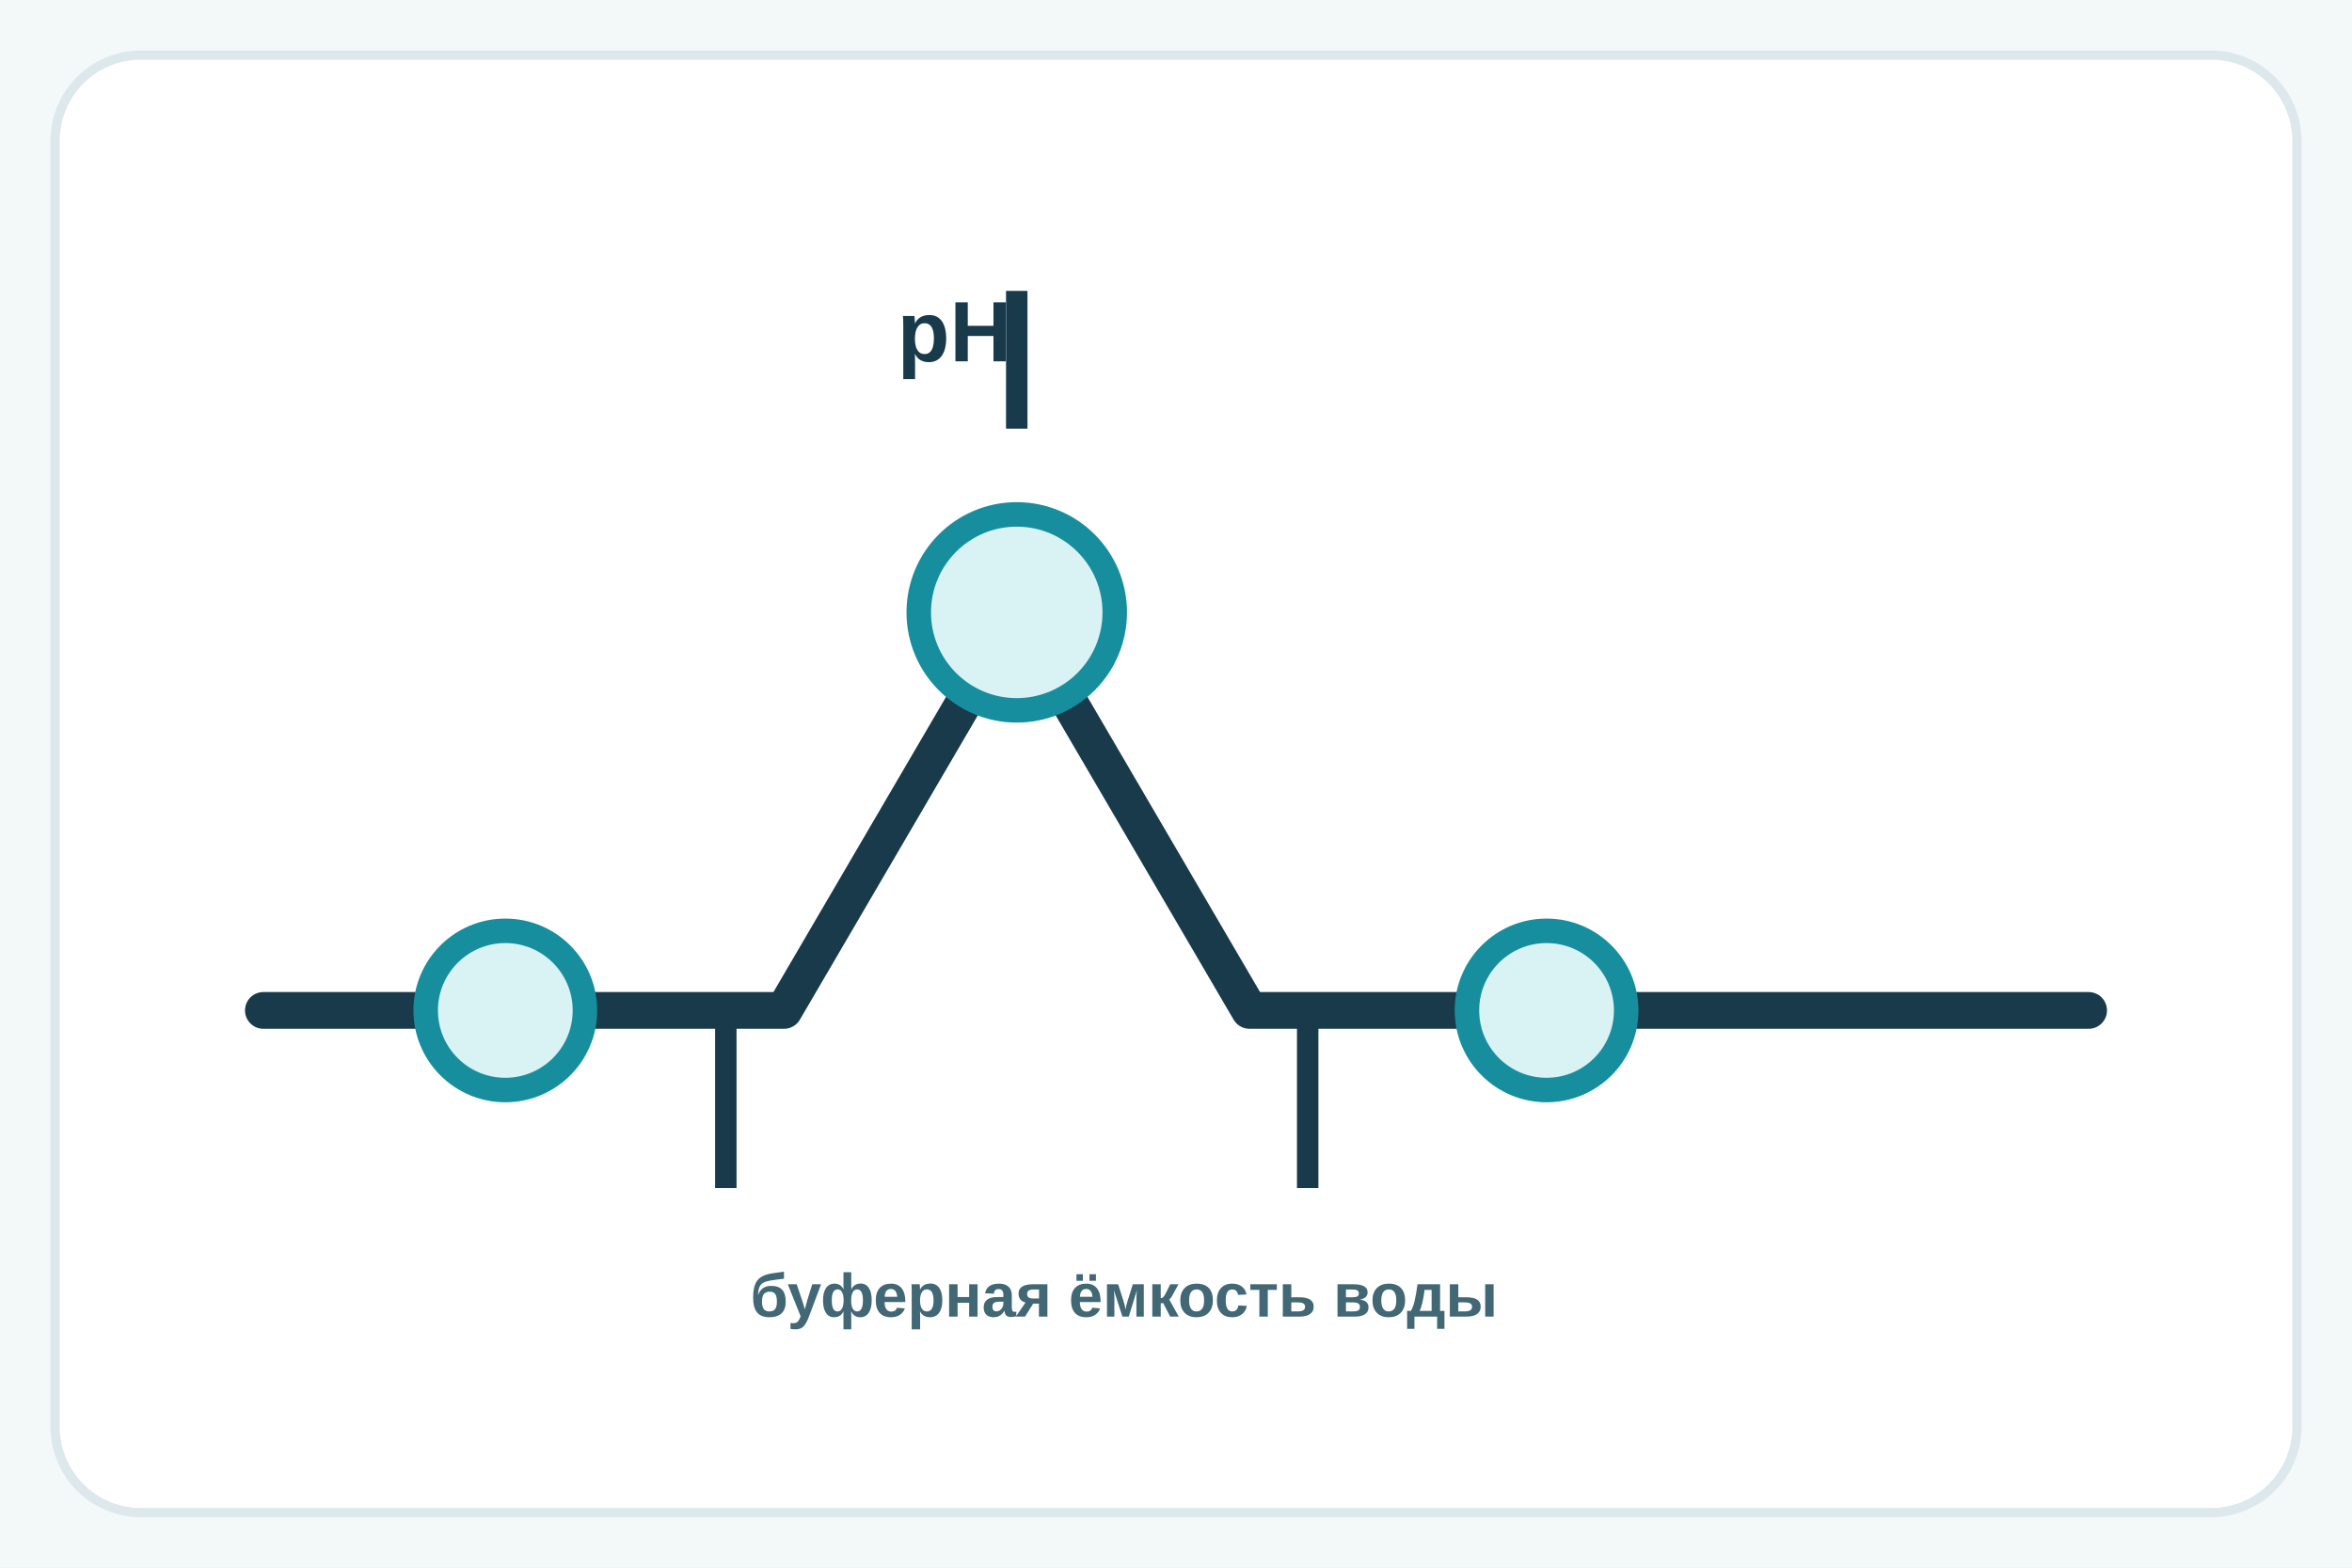
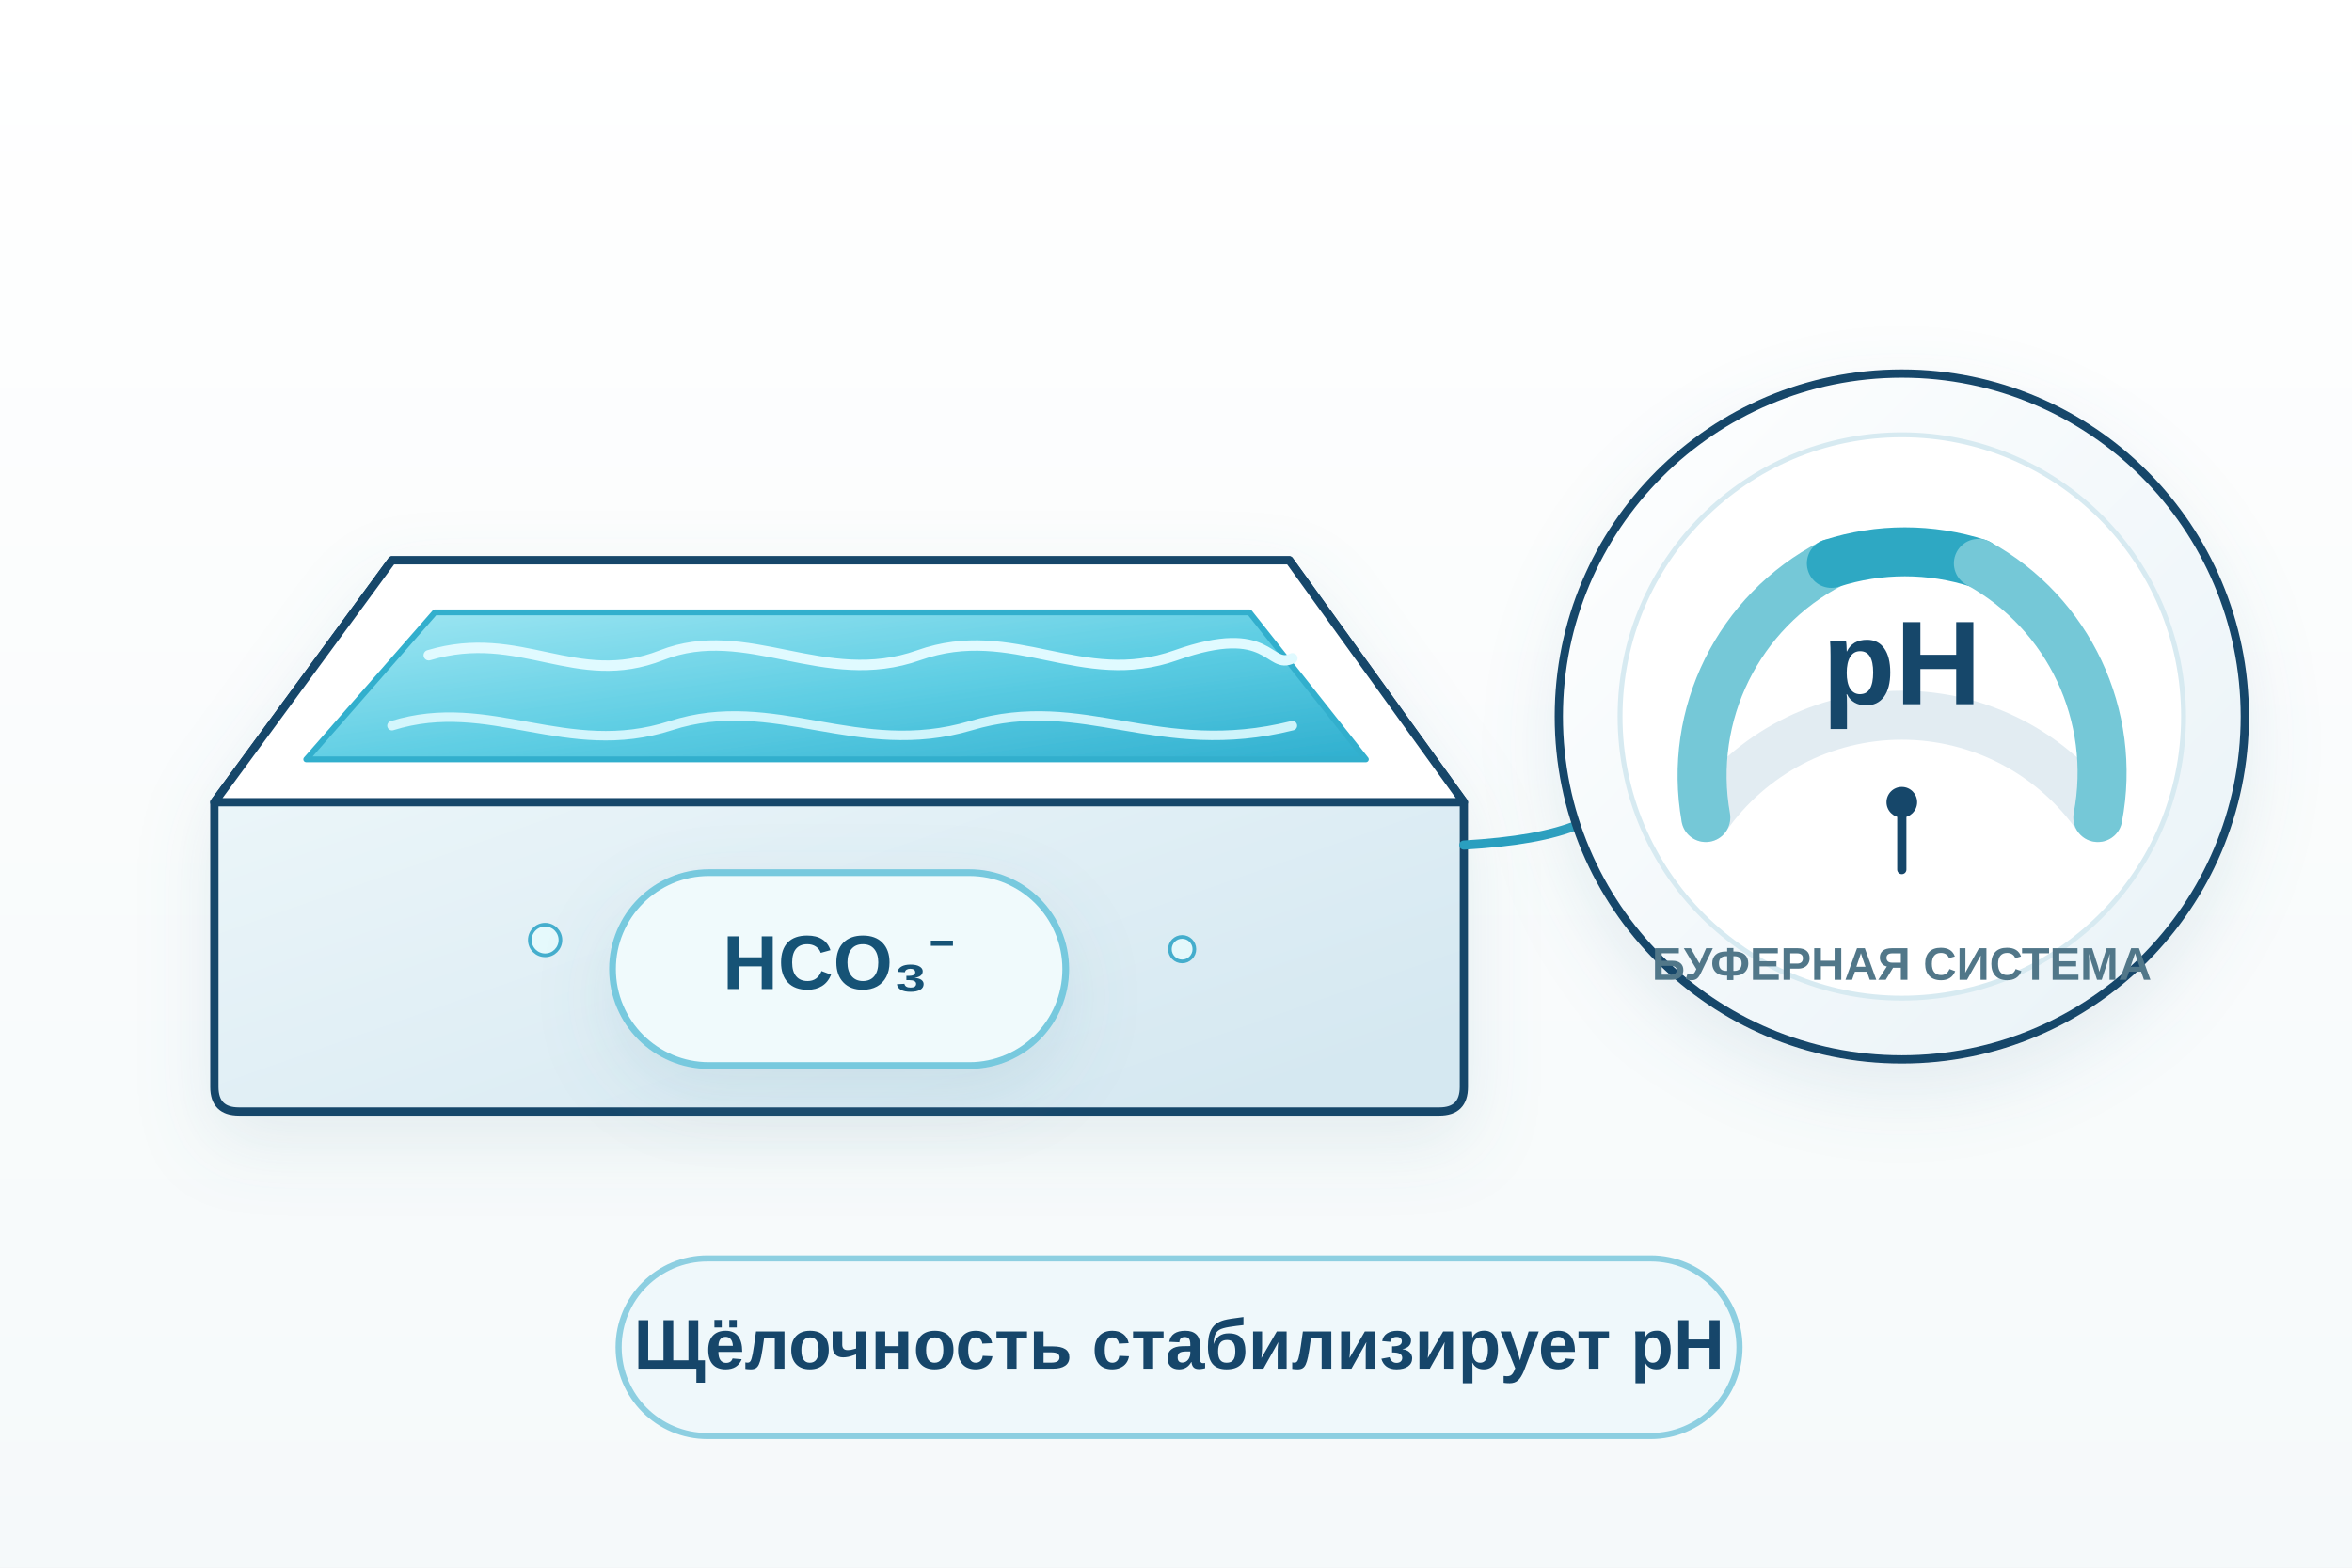
- <svg xmlns="http://www.w3.org/2000/svg" width="768" height="512" viewBox="0 0 768 512">
+ <svg xmlns="http://www.w3.org/2000/svg" width="768" height="512" viewBox="0 0 768 512" role="img" aria-labelledby="svg-title svg-desc">
  <defs>
-     <marker id="arrow" markerWidth="12" markerHeight="12" refX="9" refY="6" orient="auto" markerUnits="userSpaceOnUse">
-       <path d="M1 1l9 5-9 5z" fill="#178e9e" />
+     <linearGradient id="bg" x1="0" y1="0" x2="0" y2="1">
+       <stop stop-color="#fff" />
+       <stop offset="1" stop-color="#F5F9FA" />
+     </linearGradient>
+     <linearGradient id="wall" x1="0" y1="0" x2=".8" y2="1">
+       <stop stop-color="#F3FAFC" />
+       <stop offset="1" stop-color="#D5E8F1" />
+     </linearGradient>
+     <linearGradient id="water" x1="0" y1="0" x2="1" y2="1">
+       <stop stop-color="#A1E7F3" />
+       <stop offset=".55" stop-color="#5DCDE3" />
+       <stop offset="1" stop-color="#2FAFCF" />
+     </linearGradient>
+     <linearGradient id="dial" x1="0" y1="0" x2="1" y2="1">
+       <stop stop-color="#fff" />
+       <stop offset="1" stop-color="#E8F2F7" />
+     </linearGradient>
+     <filter id="shadow" x="-40%" y="-40%" width="180%" height="200%">
+       <feDropShadow dx="0" dy="9" stdDeviation="12" flood-color="#6A9AB0" flood-opacity=".15" />
+     </filter>
+     <marker id="arr" markerWidth="7" markerHeight="7" refX="6" refY="3.5" orient="auto">
+       <path d="M1 1 6 3.5 1 6" stroke="#2B8EB1" stroke-width="1.5" fill="none" stroke-linecap="round" />
    </marker>
  </defs>
-   <style>.pipe{fill:#eaf5f7;stroke:#183a4a;stroke-width:14;stroke-linejoin:round}.pipe.thin{stroke-width:10}.water{fill:none;stroke:#2489a8;stroke-width:12;stroke-linecap:round}.water.thin{stroke-width:8}.pool{fill:#cbeef0;stroke:#183a4a;stroke-width:12;stroke-linejoin:round}.soft-stroke{fill:#eaf5f7;stroke:#183a4a;stroke-width:10}.label{font:800 28px "Source Sans Pro",Arial,sans-serif;fill:#183a4a}.small{font:700 20px "Source Sans Pro",Arial,sans-serif;fill:#426775}</style>
-   <rect width="768" height="512" fill="#f3f8f9" />
-   <rect x="18" y="18" width="732" height="476" rx="28" fill="#fff" stroke="#dce8eb" stroke-width="3" />
-   <g>
-     <path d="M86 330h170m0 0 76-130 76 130m0 0h274" fill="none" stroke="#183a4a" stroke-width="12" stroke-linecap="round" />
-     <circle fill="#d9f2f3" stroke="#178e9e" stroke-width="8" cx="165" cy="330" r="26" />
-     <circle fill="#d9f2f3" stroke="#178e9e" stroke-width="8" cx="332" cy="200" r="32" />
-     <circle fill="#d9f2f3" stroke="#178e9e" stroke-width="8" cx="505" cy="330" r="26" />
-     <path d="M332 140v-45m-95 237v56m190-56v56" stroke="#183a4a" stroke-width="7" />
-     <text x="245" y="430" class="small">буферная ёмкость воды</text>
-     <text x="293" y="118" class="label">pH</text>
+   <rect width="768" height="512" fill="url(#bg)" />
+   <g filter="url(#shadow)" stroke-linejoin="round">
+     <path d="M70 262 L128 183 H421 L478 262 L478 355 Q478 363 470 363 H78 Q70 363 70 355 Z" fill="url(#wall)" stroke="#16466A" stroke-width="2.7" />
+     <path d="M70 262 L128 183 H421 L478 262 H70 Z" fill="#fff" stroke="#16466A" stroke-width="2.7" />
+     <path d="M100 248 L142 200 H408 L446 248 Z" fill="url(#water)" stroke="#33AFCD" stroke-width="1.9" />
+     <path d="M140 214 C170 205 188 225 216 214 S269 225 300 214 S353 225 384 214 S414 219 422 215" stroke="#E0FAFF" stroke-width="3.4" fill="none" stroke-linecap="round" />
+     <path d="M128 237 C160 227 185 248 219 237 S280 248 317 237 S378 248 422 237" stroke="#E0FAFF" stroke-width="3.1" fill="none" stroke-linecap="round" opacity=".88" />
  </g>
+   <g fill="#E5FAFD" stroke="#2CA4C6" stroke-width="1.2" opacity=".86">
+     <circle cx="178" cy="307" r="5" />
+     <circle cx="209" cy="328" r="3.5" />
+     <circle cx="272" cy="300" r="4" />
+     <circle cx="313" cy="329" r="5" />
+     <circle cx="386" cy="310" r="4" />
+   </g>
+   <g filter="url(#shadow)">
+     <rect x="200" y="285" width="148" height="63" rx="31.5" fill="#F0FAFC" stroke="#77C9DE" stroke-width="2.2" />
+     <text x="274" y="323" text-anchor="middle" font-family="Arial,Helvetica,sans-serif" font-size="25" font-weight="700" fill="#165276">HCO₃⁻</text>
+   </g>
+   <path d="M478 276 C511 274 526 268 538 251" stroke="#2A9FBF" stroke-width="3" fill="none" stroke-linecap="round" marker-end="url(#arr)" />
+   <g filter="url(#shadow)">
+     <circle cx="621" cy="234" r="112" fill="url(#dial)" stroke="#16466A" stroke-width="2.7" />
+     <circle cx="621" cy="234" r="92" fill="#fff" stroke="#D7EAF1" stroke-width="1.6" />
+     <path d="M557 267 A78 78 0 0 1 685 267" stroke="#E2ECF2" stroke-width="16" fill="none" stroke-linecap="round" />
+     <path d="M557 267 A78 78 0 0 1 598 184" stroke="#74C8D7" stroke-width="16" fill="none" stroke-linecap="round" />
+     <path d="M598 184 A78 78 0 0 1 646 184" stroke="#2DA8C3" stroke-width="16" fill="none" stroke-linecap="round" />
+     <path d="M646 184 A78 78 0 0 1 685 267" stroke="#74C8D7" stroke-width="16" fill="none" stroke-linecap="round" />
+     <text x="621" y="230" text-anchor="middle" font-family="Arial,Helvetica,sans-serif" font-size="39" font-weight="700" fill="#16466A">pH</text>
+     <path d="M621 262 L621 284" stroke="#16466A" stroke-width="3" stroke-linecap="round" />
+     <circle cx="621" cy="262" r="5" fill="#16466A" />
+     <text x="621" y="320" text-anchor="middle" font-family="Arial,Helvetica,sans-serif" font-size="15" font-weight="700" fill="#517789">БУФЕРНАЯ СИСТЕМА</text>
+   </g>
+   <rect x="202" y="411" width="366" height="58" rx="29" fill="#EFF8FB" stroke="#8DCFE1" stroke-width="2" />
+   <text x="385" y="447" text-anchor="middle" font-family="Arial,Helvetica,sans-serif" font-weight="700" font-size="23" fill="#16466A">Щёлочность стабилизирует pH</text>
</svg>
